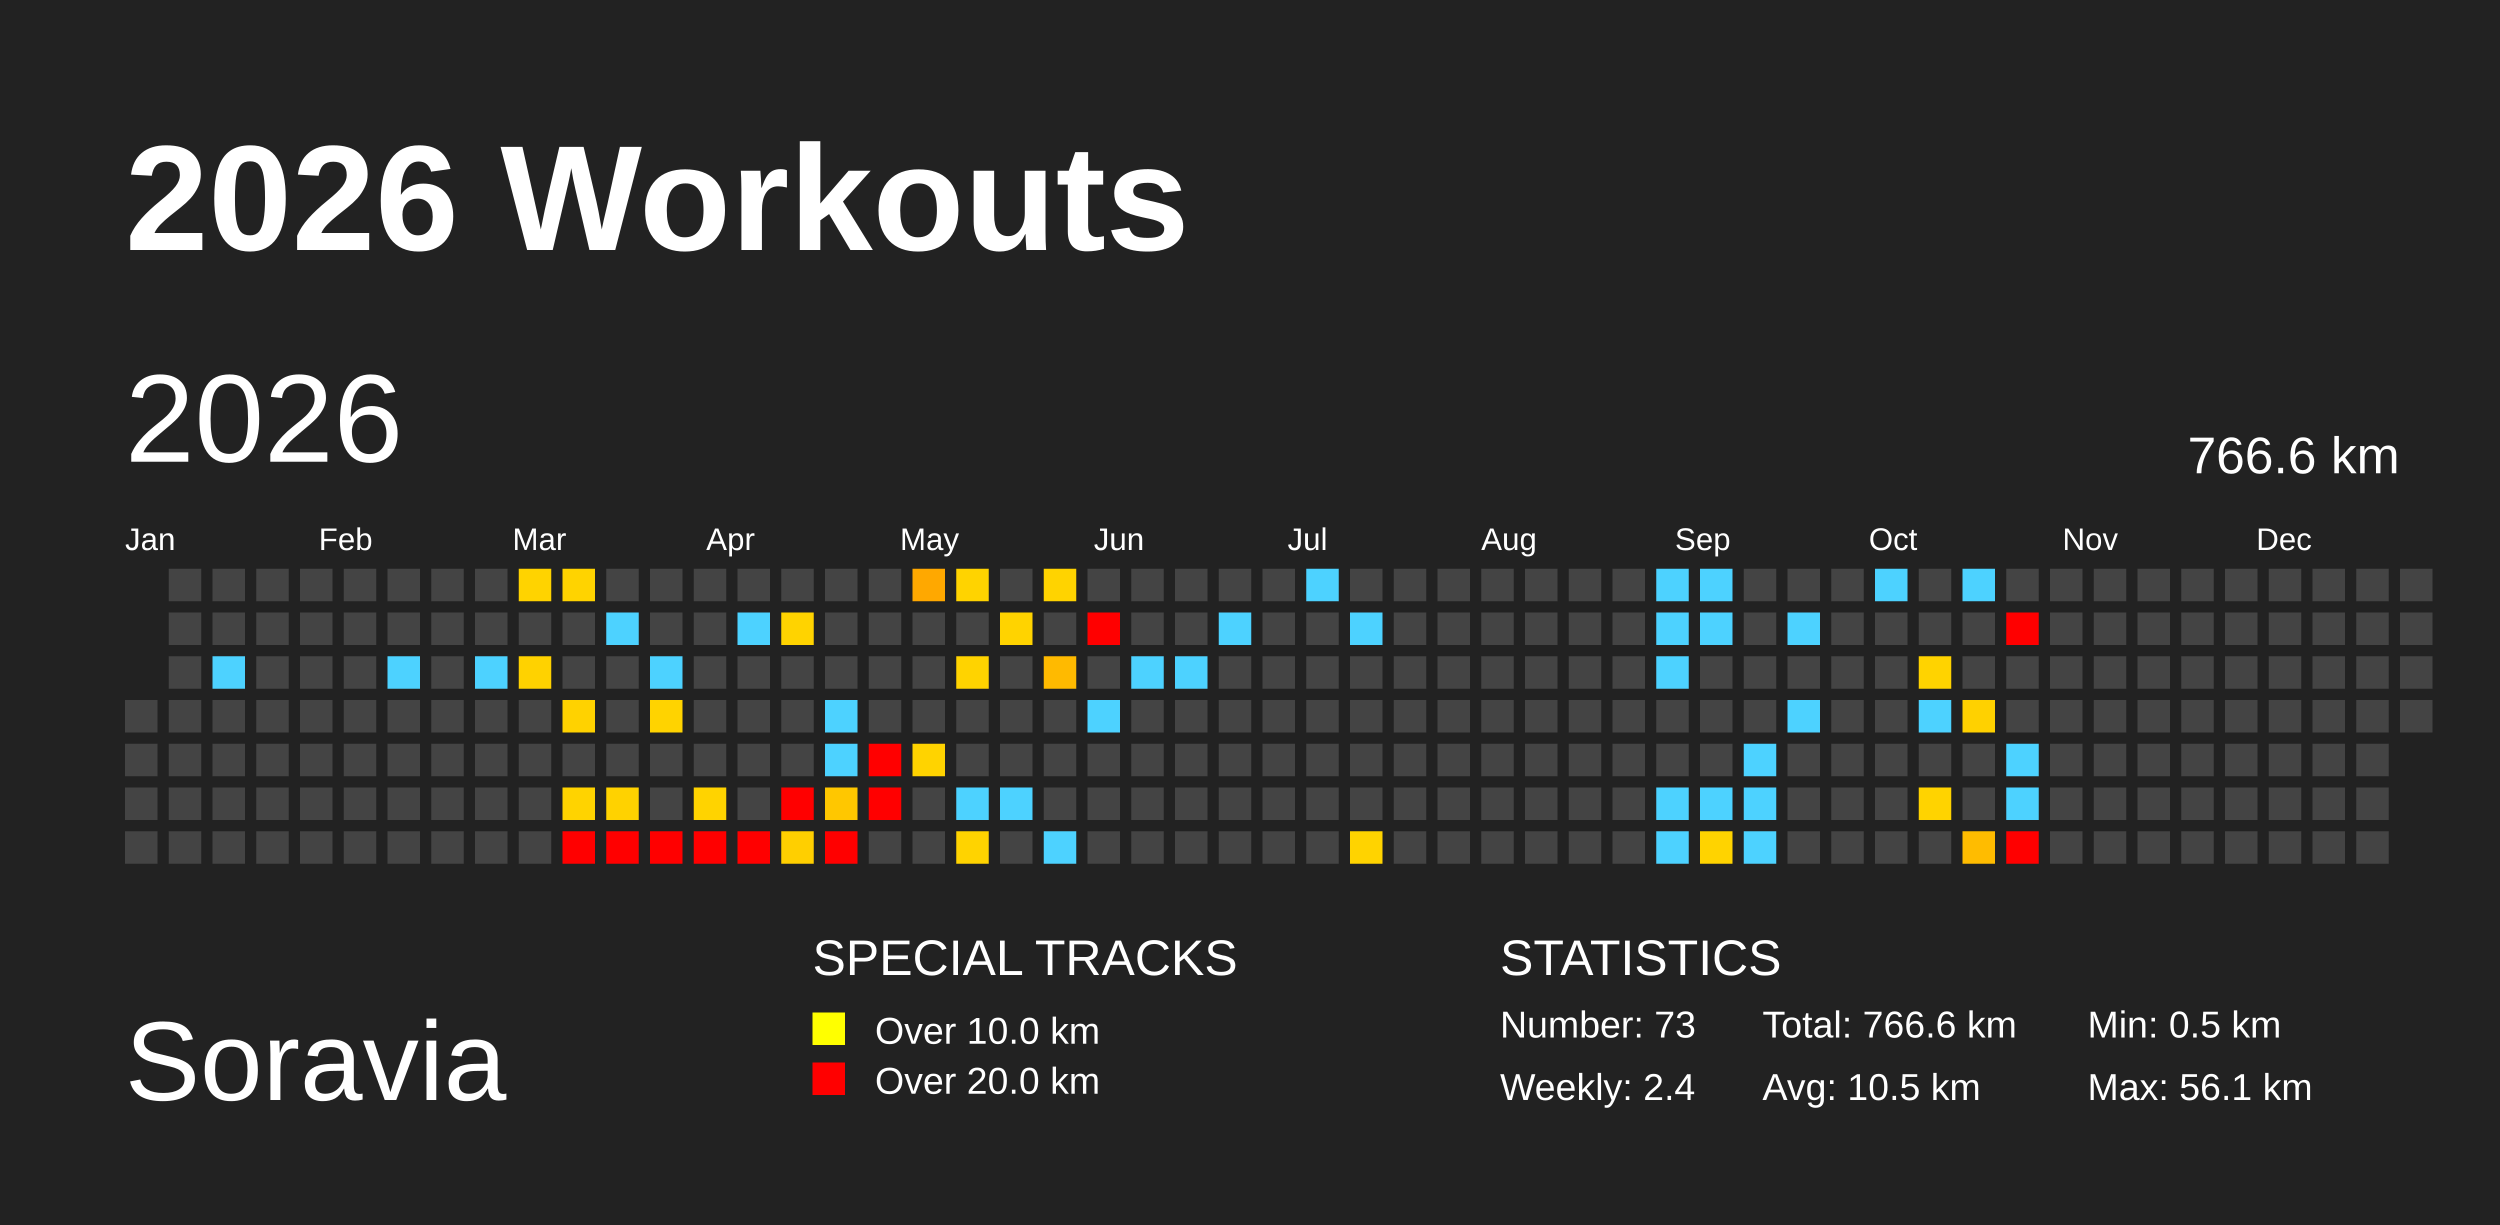
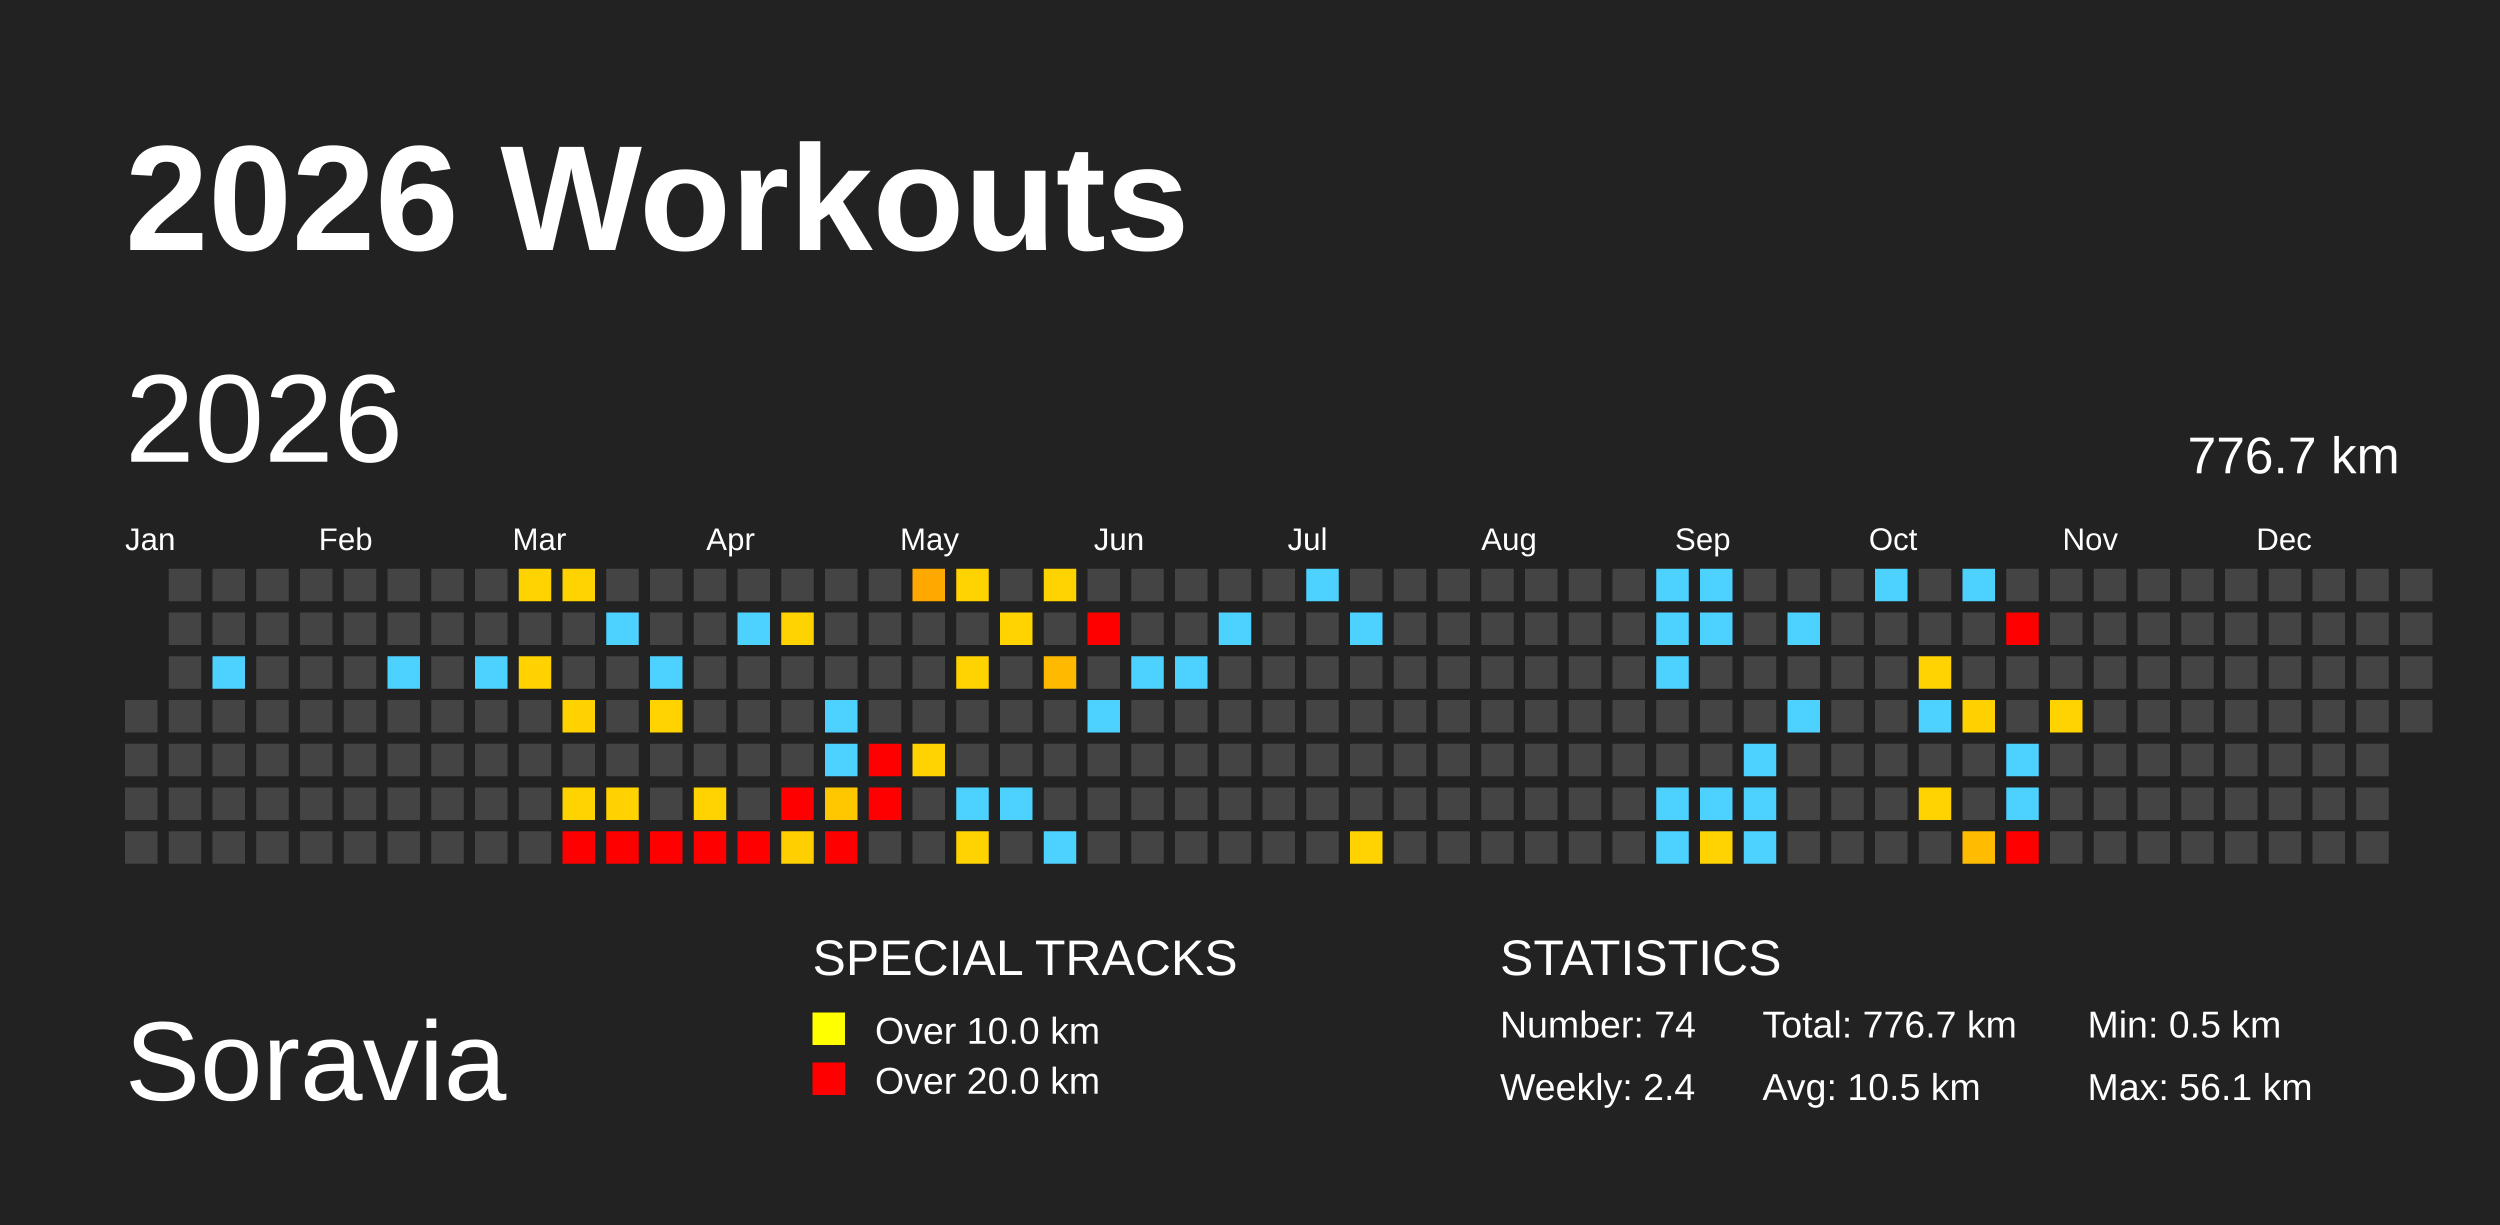
<svg xmlns="http://www.w3.org/2000/svg" baseProfile="full" height="98mm" version="1.1" viewBox="0,0,200,98" width="200mm">
  <defs />
  <rect fill="#222222" height="98" width="200" x="0" y="0" />
  <text fill="#FFFFFF" style="font-size:12px; font-family:Arial; font-weight:bold;" x="10" y="20">2026 Workouts</text>
  <text fill="#FFFFFF" style="font-size:9px; font-family:Arial" x="10" y="88">Soravia</text>
  <text fill="#FFFFFF" style="font-size:4px; font-family:Arial" x="65" y="78">SPECIAL TRACKS</text>
  <rect fill="yellow" height="2.6" width="2.6" x="65" y="81" />
  <text fill="#FFFFFF" style="font-size:3px; font-family:Arial" x="70" y="83.5">Over 10.0 km</text>
  <rect fill="red" height="2.6" width="2.6" x="65" y="85" />
  <text fill="#FFFFFF" style="font-size:3px; font-family:Arial" x="70" y="87.5">Over 20.0 km</text>
  <text fill="#FFFFFF" style="font-size:4px; font-family:Arial" x="120" y="78">STATISTICS</text>
-   <text fill="#FFFFFF" style="font-size:3px; font-family:Arial" x="120" y="83">Number: 73</text>
+   <text fill="#FFFFFF" style="font-size:3px; font-family:Arial" x="120" y="83">Number: 74</text>
  <text fill="#FFFFFF" style="font-size:3px; font-family:Arial" x="120" y="88">Weekly: 2.4</text>
-   <text fill="#FFFFFF" style="font-size:3px; font-family:Arial" x="141" y="83">Total: 766.6 km</text>
+   <text fill="#FFFFFF" style="font-size:3px; font-family:Arial" x="141" y="83">Total: 776.7 km</text>
  <text fill="#FFFFFF" style="font-size:3px; font-family:Arial" x="141" y="88">Avg: 10.5 km</text>
  <text fill="#FFFFFF" style="font-size:3px; font-family:Arial" x="167" y="83">Min: 0.5 km</text>
  <text fill="#FFFFFF" style="font-size:3px; font-family:Arial" x="167" y="88">Max: 56.1 km</text>
  <text dominant-baseline="hanging" fill="#FFFFFF" style="font-size:10.0px; font-family:Arial;" x="10" y="30">2026</text>
-   <text dominant-baseline="hanging" fill="#FFFFFF" style="font-size:4.125px; font-family:Arial;" x="175" y="35">766.6 km</text>
+   <text dominant-baseline="hanging" fill="#FFFFFF" style="font-size:4.125px; font-family:Arial;" x="175" y="35">776.7 km</text>
  <text fill="#FFFFFF" style="font-size:2.5px; font-family:Arial" x="10.0" y="44">Jan</text>
  <text fill="#FFFFFF" style="font-size:2.5px; font-family:Arial" x="25.5" y="44">Feb</text>
  <text fill="#FFFFFF" style="font-size:2.5px; font-family:Arial" x="41.0" y="44">Mar</text>
  <text fill="#FFFFFF" style="font-size:2.5px; font-family:Arial" x="56.5" y="44">Apr</text>
  <text fill="#FFFFFF" style="font-size:2.5px; font-family:Arial" x="72.0" y="44">May</text>
  <text fill="#FFFFFF" style="font-size:2.5px; font-family:Arial" x="87.5" y="44">Jun</text>
  <text fill="#FFFFFF" style="font-size:2.5px; font-family:Arial" x="103.0" y="44">Jul</text>
  <text fill="#FFFFFF" style="font-size:2.5px; font-family:Arial" x="118.5" y="44">Aug</text>
  <text fill="#FFFFFF" style="font-size:2.5px; font-family:Arial" x="134.0" y="44">Sep</text>
  <text fill="#FFFFFF" style="font-size:2.5px; font-family:Arial" x="149.5" y="44">Oct</text>
  <text fill="#FFFFFF" style="font-size:2.5px; font-family:Arial" x="165.0" y="44">Nov</text>
  <text fill="#FFFFFF" style="font-size:2.5px; font-family:Arial" x="180.5" y="44">Dec</text>
  <rect fill="#444444" height="2.6" width="2.6" x="10.0" y="56.0" />
  <rect fill="#444444" height="2.6" width="2.6" x="10.0" y="59.5" />
  <rect fill="#444444" height="2.6" width="2.6" x="10.0" y="63.0" />
  <rect fill="#444444" height="2.6" width="2.6" x="10.0" y="66.5" />
  <rect fill="#444444" height="2.6" width="2.6" x="13.5" y="45.5" />
  <rect fill="#444444" height="2.6" width="2.6" x="13.5" y="49.0" />
  <rect fill="#444444" height="2.6" width="2.6" x="13.5" y="52.5" />
  <rect fill="#444444" height="2.6" width="2.6" x="13.5" y="56.0" />
  <rect fill="#444444" height="2.6" width="2.6" x="13.5" y="59.5" />
  <rect fill="#444444" height="2.6" width="2.6" x="13.5" y="63.0" />
  <rect fill="#444444" height="2.6" width="2.6" x="13.5" y="66.5" />
  <rect fill="#444444" height="2.6" width="2.6" x="17.0" y="45.5" />
  <rect fill="#444444" height="2.6" width="2.6" x="17.0" y="49.0" />
  <rect fill="#4dd2ff" height="2.6" width="2.6" x="17.0" y="52.5" />
  <rect fill="#444444" height="2.6" width="2.6" x="17.0" y="56.0" />
  <rect fill="#444444" height="2.6" width="2.6" x="17.0" y="59.5" />
  <rect fill="#444444" height="2.6" width="2.6" x="17.0" y="63.0" />
  <rect fill="#444444" height="2.6" width="2.6" x="17.0" y="66.5" />
  <rect fill="#444444" height="2.6" width="2.6" x="20.5" y="45.5" />
  <rect fill="#444444" height="2.6" width="2.6" x="20.5" y="49.0" />
  <rect fill="#444444" height="2.6" width="2.6" x="20.5" y="52.5" />
  <rect fill="#444444" height="2.6" width="2.6" x="20.5" y="56.0" />
  <rect fill="#444444" height="2.6" width="2.6" x="20.5" y="59.5" />
  <rect fill="#444444" height="2.6" width="2.6" x="20.5" y="63.0" />
  <rect fill="#444444" height="2.6" width="2.6" x="20.5" y="66.5" />
  <rect fill="#444444" height="2.6" width="2.6" x="24.0" y="45.5" />
  <rect fill="#444444" height="2.6" width="2.6" x="24.0" y="49.0" />
  <rect fill="#444444" height="2.6" width="2.6" x="24.0" y="52.5" />
  <rect fill="#444444" height="2.6" width="2.6" x="24.0" y="56.0" />
  <rect fill="#444444" height="2.6" width="2.6" x="24.0" y="59.5" />
  <rect fill="#444444" height="2.6" width="2.6" x="24.0" y="63.0" />
  <rect fill="#444444" height="2.6" width="2.6" x="24.0" y="66.5" />
  <rect fill="#444444" height="2.6" width="2.6" x="27.5" y="45.5" />
  <rect fill="#444444" height="2.6" width="2.6" x="27.5" y="49.0" />
  <rect fill="#444444" height="2.6" width="2.6" x="27.5" y="52.5" />
  <rect fill="#444444" height="2.6" width="2.6" x="27.5" y="56.0" />
  <rect fill="#444444" height="2.6" width="2.6" x="27.5" y="59.5" />
  <rect fill="#444444" height="2.6" width="2.6" x="27.5" y="63.0" />
  <rect fill="#444444" height="2.6" width="2.6" x="27.5" y="66.5" />
  <rect fill="#444444" height="2.6" width="2.6" x="31.0" y="45.5" />
  <rect fill="#444444" height="2.6" width="2.6" x="31.0" y="49.0" />
  <rect fill="#4dd2ff" height="2.6" width="2.6" x="31.0" y="52.5" />
  <rect fill="#444444" height="2.6" width="2.6" x="31.0" y="56.0" />
  <rect fill="#444444" height="2.6" width="2.6" x="31.0" y="59.5" />
  <rect fill="#444444" height="2.6" width="2.6" x="31.0" y="63.0" />
  <rect fill="#444444" height="2.6" width="2.6" x="31.0" y="66.5" />
  <rect fill="#444444" height="2.6" width="2.6" x="34.5" y="45.5" />
  <rect fill="#444444" height="2.6" width="2.6" x="34.5" y="49.0" />
  <rect fill="#444444" height="2.6" width="2.6" x="34.5" y="52.5" />
  <rect fill="#444444" height="2.6" width="2.6" x="34.5" y="56.0" />
  <rect fill="#444444" height="2.6" width="2.6" x="34.5" y="59.5" />
  <rect fill="#444444" height="2.6" width="2.6" x="34.5" y="63.0" />
  <rect fill="#444444" height="2.6" width="2.6" x="34.5" y="66.5" />
  <rect fill="#444444" height="2.6" width="2.6" x="38.0" y="45.5" />
  <rect fill="#444444" height="2.6" width="2.6" x="38.0" y="49.0" />
  <rect fill="#4dd2ff" height="2.6" width="2.6" x="38.0" y="52.5" />
  <rect fill="#444444" height="2.6" width="2.6" x="38.0" y="56.0" />
  <rect fill="#444444" height="2.6" width="2.6" x="38.0" y="59.5" />
  <rect fill="#444444" height="2.6" width="2.6" x="38.0" y="63.0" />
  <rect fill="#444444" height="2.6" width="2.6" x="38.0" y="66.5" />
  <rect fill="#ffd300" height="2.6" width="2.6" x="41.5" y="45.5" />
  <rect fill="#444444" height="2.6" width="2.6" x="41.5" y="49.0" />
  <rect fill="#ffd200" height="2.6" width="2.6" x="41.5" y="52.5" />
  <rect fill="#444444" height="2.6" width="2.6" x="41.5" y="56.0" />
  <rect fill="#444444" height="2.6" width="2.6" x="41.5" y="59.5" />
  <rect fill="#444444" height="2.6" width="2.6" x="41.5" y="63.0" />
  <rect fill="#444444" height="2.6" width="2.6" x="41.5" y="66.5" />
  <rect fill="#ffd300" height="2.6" width="2.6" x="45.0" y="45.5" />
  <rect fill="#444444" height="2.6" width="2.6" x="45.0" y="49.0" />
  <rect fill="#444444" height="2.6" width="2.6" x="45.0" y="52.5" />
  <rect fill="#ffd200" height="2.6" width="2.6" x="45.0" y="56.0" />
  <rect fill="#444444" height="2.6" width="2.6" x="45.0" y="59.5" />
  <rect fill="#ffd300" height="2.6" width="2.6" x="45.0" y="63.0" />
  <rect fill="red" height="2.6" width="2.6" x="45.0" y="66.5" />
  <rect fill="#444444" height="2.6" width="2.6" x="48.5" y="45.5" />
  <rect fill="#4dd2ff" height="2.6" width="2.6" x="48.5" y="49.0" />
  <rect fill="#444444" height="2.6" width="2.6" x="48.5" y="52.5" />
  <rect fill="#444444" height="2.6" width="2.6" x="48.5" y="56.0" />
  <rect fill="#444444" height="2.6" width="2.6" x="48.5" y="59.5" />
  <rect fill="#ffd200" height="2.6" width="2.6" x="48.5" y="63.0" />
  <rect fill="red" height="2.6" width="2.6" x="48.5" y="66.5" />
  <rect fill="#444444" height="2.6" width="2.6" x="52.0" y="45.5" />
  <rect fill="#444444" height="2.6" width="2.6" x="52.0" y="49.0" />
  <rect fill="#4dd2ff" height="2.6" width="2.6" x="52.0" y="52.5" />
  <rect fill="#ffd300" height="2.6" width="2.6" x="52.0" y="56.0" />
  <rect fill="#444444" height="2.6" width="2.6" x="52.0" y="59.5" />
  <rect fill="#444444" height="2.6" width="2.6" x="52.0" y="63.0" />
  <rect fill="red" height="2.6" width="2.6" x="52.0" y="66.5" />
  <rect fill="#444444" height="2.6" width="2.6" x="55.5" y="45.5" />
  <rect fill="#444444" height="2.6" width="2.6" x="55.5" y="49.0" />
  <rect fill="#444444" height="2.6" width="2.6" x="55.5" y="52.5" />
  <rect fill="#444444" height="2.6" width="2.6" x="55.5" y="56.0" />
  <rect fill="#444444" height="2.6" width="2.6" x="55.5" y="59.5" />
  <rect fill="#ffd300" height="2.6" width="2.6" x="55.5" y="63.0" />
  <rect fill="red" height="2.6" width="2.6" x="55.5" y="66.5" />
  <rect fill="#444444" height="2.6" width="2.6" x="59.0" y="45.5" />
  <rect fill="#4dd2ff" height="2.6" width="2.6" x="59.0" y="49.0" />
  <rect fill="#444444" height="2.6" width="2.6" x="59.0" y="52.5" />
  <rect fill="#444444" height="2.6" width="2.6" x="59.0" y="56.0" />
  <rect fill="#444444" height="2.6" width="2.6" x="59.0" y="59.5" />
  <rect fill="#444444" height="2.6" width="2.6" x="59.0" y="63.0" />
  <rect fill="red" height="2.6" width="2.6" x="59.0" y="66.5" />
  <rect fill="#444444" height="2.6" width="2.6" x="62.5" y="45.5" />
  <rect fill="#ffd300" height="2.6" width="2.6" x="62.5" y="49.0" />
  <rect fill="#444444" height="2.6" width="2.6" x="62.5" y="52.5" />
  <rect fill="#444444" height="2.6" width="2.6" x="62.5" y="56.0" />
  <rect fill="#444444" height="2.6" width="2.6" x="62.5" y="59.5" />
  <rect fill="red" height="2.6" width="2.6" x="62.5" y="63.0" />
  <rect fill="#ffcf00" height="2.6" width="2.6" x="62.5" y="66.5" />
  <rect fill="#444444" height="2.6" width="2.6" x="66.0" y="45.5" />
  <rect fill="#444444" height="2.6" width="2.6" x="66.0" y="49.0" />
  <rect fill="#444444" height="2.6" width="2.6" x="66.0" y="52.5" />
  <rect fill="#4dd2ff" height="2.6" width="2.6" x="66.0" y="56.0" />
  <rect fill="#4dd2ff" height="2.6" width="2.6" x="66.0" y="59.5" />
  <rect fill="#ffc700" height="2.6" width="2.6" x="66.0" y="63.0" />
  <rect fill="red" height="2.6" width="2.6" x="66.0" y="66.5" />
  <rect fill="#444444" height="2.6" width="2.6" x="69.5" y="45.5" />
  <rect fill="#444444" height="2.6" width="2.6" x="69.5" y="49.0" />
  <rect fill="#444444" height="2.6" width="2.6" x="69.5" y="52.5" />
  <rect fill="#444444" height="2.6" width="2.6" x="69.5" y="56.0" />
  <rect fill="red" height="2.6" width="2.6" x="69.5" y="59.5" />
  <rect fill="red" height="2.6" width="2.6" x="69.5" y="63.0" />
  <rect fill="#444444" height="2.6" width="2.6" x="69.5" y="66.5" />
  <rect fill="#ffa800" height="2.6" width="2.6" x="73.0" y="45.5" />
  <rect fill="#444444" height="2.6" width="2.6" x="73.0" y="49.0" />
  <rect fill="#444444" height="2.6" width="2.6" x="73.0" y="52.5" />
  <rect fill="#444444" height="2.6" width="2.6" x="73.0" y="56.0" />
  <rect fill="#ffd300" height="2.6" width="2.6" x="73.0" y="59.5" />
  <rect fill="#444444" height="2.6" width="2.6" x="73.0" y="63.0" />
  <rect fill="#444444" height="2.6" width="2.6" x="73.0" y="66.5" />
  <rect fill="#ffd300" height="2.6" width="2.6" x="76.5" y="45.5" />
  <rect fill="#444444" height="2.6" width="2.6" x="76.5" y="49.0" />
  <rect fill="#ffd300" height="2.6" width="2.6" x="76.5" y="52.5" />
  <rect fill="#444444" height="2.6" width="2.6" x="76.5" y="56.0" />
  <rect fill="#444444" height="2.6" width="2.6" x="76.5" y="59.5" />
  <rect fill="#4dd2ff" height="2.6" width="2.6" x="76.5" y="63.0" />
  <rect fill="#ffd300" height="2.6" width="2.6" x="76.5" y="66.5" />
  <rect fill="#444444" height="2.6" width="2.6" x="80.0" y="45.5" />
  <rect fill="#ffd300" height="2.6" width="2.6" x="80.0" y="49.0" />
  <rect fill="#444444" height="2.6" width="2.6" x="80.0" y="52.5" />
  <rect fill="#444444" height="2.6" width="2.6" x="80.0" y="56.0" />
  <rect fill="#444444" height="2.6" width="2.6" x="80.0" y="59.5" />
  <rect fill="#4dd2ff" height="2.6" width="2.6" x="80.0" y="63.0" />
  <rect fill="#444444" height="2.6" width="2.6" x="80.0" y="66.5" />
  <rect fill="#ffd300" height="2.6" width="2.6" x="83.5" y="45.5" />
  <rect fill="#444444" height="2.6" width="2.6" x="83.5" y="49.0" />
  <rect fill="#ffba00" height="2.6" width="2.6" x="83.5" y="52.5" />
  <rect fill="#444444" height="2.6" width="2.6" x="83.5" y="56.0" />
  <rect fill="#444444" height="2.6" width="2.6" x="83.5" y="59.5" />
  <rect fill="#444444" height="2.6" width="2.6" x="83.5" y="63.0" />
  <rect fill="#4dd2ff" height="2.6" width="2.6" x="83.5" y="66.5" />
  <rect fill="#444444" height="2.6" width="2.6" x="87.0" y="45.5" />
  <rect fill="red" height="2.6" width="2.6" x="87.0" y="49.0" />
  <rect fill="#444444" height="2.6" width="2.6" x="87.0" y="52.5" />
  <rect fill="#4dd2ff" height="2.6" width="2.6" x="87.0" y="56.0" />
  <rect fill="#444444" height="2.6" width="2.6" x="87.0" y="59.5" />
  <rect fill="#444444" height="2.6" width="2.6" x="87.0" y="63.0" />
  <rect fill="#444444" height="2.6" width="2.6" x="87.0" y="66.5" />
  <rect fill="#444444" height="2.6" width="2.6" x="90.5" y="45.5" />
  <rect fill="#444444" height="2.6" width="2.6" x="90.5" y="49.0" />
  <rect fill="#4dd2ff" height="2.6" width="2.6" x="90.5" y="52.5" />
  <rect fill="#444444" height="2.6" width="2.6" x="90.5" y="56.0" />
  <rect fill="#444444" height="2.6" width="2.6" x="90.5" y="59.5" />
  <rect fill="#444444" height="2.6" width="2.6" x="90.5" y="63.0" />
  <rect fill="#444444" height="2.6" width="2.6" x="90.5" y="66.5" />
  <rect fill="#444444" height="2.6" width="2.6" x="94.0" y="45.5" />
  <rect fill="#444444" height="2.6" width="2.6" x="94.0" y="49.0" />
  <rect fill="#4dd2ff" height="2.6" width="2.6" x="94.0" y="52.5" />
  <rect fill="#444444" height="2.6" width="2.6" x="94.0" y="56.0" />
  <rect fill="#444444" height="2.6" width="2.6" x="94.0" y="59.5" />
  <rect fill="#444444" height="2.6" width="2.6" x="94.0" y="63.0" />
  <rect fill="#444444" height="2.6" width="2.6" x="94.0" y="66.5" />
  <rect fill="#444444" height="2.6" width="2.6" x="97.5" y="45.5" />
  <rect fill="#4dd2ff" height="2.6" width="2.6" x="97.5" y="49.0" />
  <rect fill="#444444" height="2.6" width="2.6" x="97.5" y="52.5" />
  <rect fill="#444444" height="2.6" width="2.6" x="97.5" y="56.0" />
  <rect fill="#444444" height="2.6" width="2.6" x="97.5" y="59.5" />
  <rect fill="#444444" height="2.6" width="2.6" x="97.5" y="63.0" />
  <rect fill="#444444" height="2.6" width="2.6" x="97.5" y="66.5" />
  <rect fill="#444444" height="2.6" width="2.6" x="101.0" y="45.5" />
  <rect fill="#444444" height="2.6" width="2.6" x="101.0" y="49.0" />
  <rect fill="#444444" height="2.6" width="2.6" x="101.0" y="52.5" />
  <rect fill="#444444" height="2.6" width="2.6" x="101.0" y="56.0" />
  <rect fill="#444444" height="2.6" width="2.6" x="101.0" y="59.5" />
  <rect fill="#444444" height="2.6" width="2.6" x="101.0" y="63.0" />
  <rect fill="#444444" height="2.6" width="2.6" x="101.0" y="66.5" />
  <rect fill="#4dd2ff" height="2.6" width="2.6" x="104.5" y="45.5" />
  <rect fill="#444444" height="2.6" width="2.6" x="104.5" y="49.0" />
  <rect fill="#444444" height="2.6" width="2.6" x="104.5" y="52.5" />
  <rect fill="#444444" height="2.6" width="2.6" x="104.5" y="56.0" />
  <rect fill="#444444" height="2.6" width="2.6" x="104.5" y="59.5" />
  <rect fill="#444444" height="2.6" width="2.6" x="104.5" y="63.0" />
  <rect fill="#444444" height="2.6" width="2.6" x="104.5" y="66.5" />
  <rect fill="#444444" height="2.6" width="2.6" x="108.0" y="45.5" />
  <rect fill="#4dd2ff" height="2.6" width="2.6" x="108.0" y="49.0" />
  <rect fill="#444444" height="2.6" width="2.6" x="108.0" y="52.5" />
  <rect fill="#444444" height="2.6" width="2.6" x="108.0" y="56.0" />
  <rect fill="#444444" height="2.6" width="2.6" x="108.0" y="59.5" />
  <rect fill="#444444" height="2.6" width="2.6" x="108.0" y="63.0" />
  <rect fill="#ffd300" height="2.6" width="2.6" x="108.0" y="66.5" />
  <rect fill="#444444" height="2.6" width="2.6" x="111.5" y="45.5" />
  <rect fill="#444444" height="2.6" width="2.6" x="111.5" y="49.0" />
  <rect fill="#444444" height="2.6" width="2.6" x="111.5" y="52.5" />
  <rect fill="#444444" height="2.6" width="2.6" x="111.5" y="56.0" />
  <rect fill="#444444" height="2.6" width="2.6" x="111.5" y="59.5" />
  <rect fill="#444444" height="2.6" width="2.6" x="111.5" y="63.0" />
  <rect fill="#444444" height="2.6" width="2.6" x="111.5" y="66.5" />
  <rect fill="#444444" height="2.6" width="2.6" x="115.0" y="45.5" />
  <rect fill="#444444" height="2.6" width="2.6" x="115.0" y="49.0" />
  <rect fill="#444444" height="2.6" width="2.6" x="115.0" y="52.5" />
  <rect fill="#444444" height="2.6" width="2.6" x="115.0" y="56.0" />
  <rect fill="#444444" height="2.6" width="2.6" x="115.0" y="59.5" />
  <rect fill="#444444" height="2.6" width="2.6" x="115.0" y="63.0" />
  <rect fill="#444444" height="2.6" width="2.6" x="115.0" y="66.5" />
  <rect fill="#444444" height="2.6" width="2.6" x="118.5" y="45.5" />
  <rect fill="#444444" height="2.6" width="2.6" x="118.5" y="49.0" />
  <rect fill="#444444" height="2.6" width="2.6" x="118.5" y="52.5" />
  <rect fill="#444444" height="2.6" width="2.6" x="118.5" y="56.0" />
  <rect fill="#444444" height="2.6" width="2.6" x="118.5" y="59.5" />
  <rect fill="#444444" height="2.6" width="2.6" x="118.5" y="63.0" />
  <rect fill="#444444" height="2.6" width="2.6" x="118.5" y="66.5" />
  <rect fill="#444444" height="2.6" width="2.6" x="122.0" y="45.5" />
  <rect fill="#444444" height="2.6" width="2.6" x="122.0" y="49.0" />
  <rect fill="#444444" height="2.6" width="2.6" x="122.0" y="52.5" />
  <rect fill="#444444" height="2.6" width="2.6" x="122.0" y="56.0" />
  <rect fill="#444444" height="2.6" width="2.6" x="122.0" y="59.5" />
  <rect fill="#444444" height="2.6" width="2.6" x="122.0" y="63.0" />
  <rect fill="#444444" height="2.6" width="2.6" x="122.0" y="66.5" />
  <rect fill="#444444" height="2.6" width="2.6" x="125.5" y="45.5" />
  <rect fill="#444444" height="2.6" width="2.6" x="125.5" y="49.0" />
  <rect fill="#444444" height="2.6" width="2.6" x="125.5" y="52.5" />
  <rect fill="#444444" height="2.6" width="2.6" x="125.5" y="56.0" />
  <rect fill="#444444" height="2.6" width="2.6" x="125.5" y="59.5" />
  <rect fill="#444444" height="2.6" width="2.6" x="125.5" y="63.0" />
  <rect fill="#444444" height="2.6" width="2.6" x="125.5" y="66.5" />
  <rect fill="#444444" height="2.6" width="2.6" x="129.0" y="45.5" />
  <rect fill="#444444" height="2.6" width="2.6" x="129.0" y="49.0" />
  <rect fill="#444444" height="2.6" width="2.6" x="129.0" y="52.5" />
  <rect fill="#444444" height="2.6" width="2.6" x="129.0" y="56.0" />
  <rect fill="#444444" height="2.6" width="2.6" x="129.0" y="59.5" />
  <rect fill="#444444" height="2.6" width="2.6" x="129.0" y="63.0" />
  <rect fill="#444444" height="2.6" width="2.6" x="129.0" y="66.5" />
  <rect fill="#4dd2ff" height="2.6" width="2.6" x="132.5" y="45.5" />
  <rect fill="#4dd2ff" height="2.6" width="2.6" x="132.5" y="49.0" />
  <rect fill="#4dd2ff" height="2.6" width="2.6" x="132.5" y="52.5" />
  <rect fill="#444444" height="2.6" width="2.6" x="132.5" y="56.0" />
  <rect fill="#444444" height="2.6" width="2.6" x="132.5" y="59.5" />
  <rect fill="#4dd2ff" height="2.6" width="2.6" x="132.5" y="63.0" />
  <rect fill="#4dd2ff" height="2.6" width="2.6" x="132.5" y="66.5" />
  <rect fill="#4dd2ff" height="2.6" width="2.6" x="136.0" y="45.5" />
  <rect fill="#4dd2ff" height="2.6" width="2.6" x="136.0" y="49.0" />
  <rect fill="#444444" height="2.6" width="2.6" x="136.0" y="52.5" />
  <rect fill="#444444" height="2.6" width="2.6" x="136.0" y="56.0" />
  <rect fill="#444444" height="2.6" width="2.6" x="136.0" y="59.5" />
  <rect fill="#4dd2ff" height="2.6" width="2.6" x="136.0" y="63.0" />
  <rect fill="#ffd300" height="2.6" width="2.6" x="136.0" y="66.5" />
  <rect fill="#444444" height="2.6" width="2.6" x="139.5" y="45.5" />
  <rect fill="#444444" height="2.6" width="2.6" x="139.5" y="49.0" />
  <rect fill="#444444" height="2.6" width="2.6" x="139.5" y="52.5" />
  <rect fill="#444444" height="2.6" width="2.6" x="139.5" y="56.0" />
  <rect fill="#4dd2ff" height="2.6" width="2.6" x="139.5" y="59.5" />
  <rect fill="#4dd2ff" height="2.6" width="2.6" x="139.5" y="63.0" />
  <rect fill="#4dd2ff" height="2.6" width="2.6" x="139.5" y="66.5" />
  <rect fill="#444444" height="2.6" width="2.6" x="143.0" y="45.5" />
  <rect fill="#4dd2ff" height="2.6" width="2.6" x="143.0" y="49.0" />
  <rect fill="#444444" height="2.6" width="2.6" x="143.0" y="52.5" />
  <rect fill="#4dd2ff" height="2.6" width="2.6" x="143.0" y="56.0" />
  <rect fill="#444444" height="2.6" width="2.6" x="143.0" y="59.5" />
  <rect fill="#444444" height="2.6" width="2.6" x="143.0" y="63.0" />
  <rect fill="#444444" height="2.6" width="2.6" x="143.0" y="66.5" />
  <rect fill="#444444" height="2.6" width="2.6" x="146.5" y="45.5" />
  <rect fill="#444444" height="2.6" width="2.6" x="146.5" y="49.0" />
  <rect fill="#444444" height="2.6" width="2.6" x="146.5" y="52.5" />
  <rect fill="#444444" height="2.6" width="2.6" x="146.5" y="56.0" />
  <rect fill="#444444" height="2.6" width="2.6" x="146.5" y="59.5" />
  <rect fill="#444444" height="2.6" width="2.6" x="146.5" y="63.0" />
  <rect fill="#444444" height="2.6" width="2.6" x="146.5" y="66.5" />
  <rect fill="#4dd2ff" height="2.6" width="2.6" x="150.0" y="45.5" />
  <rect fill="#444444" height="2.6" width="2.6" x="150.0" y="49.0" />
  <rect fill="#444444" height="2.6" width="2.6" x="150.0" y="52.5" />
  <rect fill="#444444" height="2.6" width="2.6" x="150.0" y="56.0" />
  <rect fill="#444444" height="2.6" width="2.6" x="150.0" y="59.5" />
  <rect fill="#444444" height="2.6" width="2.6" x="150.0" y="63.0" />
  <rect fill="#444444" height="2.6" width="2.6" x="150.0" y="66.5" />
  <rect fill="#444444" height="2.6" width="2.6" x="153.5" y="45.5" />
  <rect fill="#444444" height="2.6" width="2.6" x="153.5" y="49.0" />
  <rect fill="#ffd300" height="2.6" width="2.6" x="153.5" y="52.5" />
  <rect fill="#4dd2ff" height="2.6" width="2.6" x="153.5" y="56.0" />
  <rect fill="#444444" height="2.6" width="2.6" x="153.5" y="59.5" />
  <rect fill="#ffd300" height="2.6" width="2.6" x="153.5" y="63.0" />
  <rect fill="#444444" height="2.6" width="2.6" x="153.5" y="66.5" />
  <rect fill="#4dd2ff" height="2.6" width="2.6" x="157.0" y="45.5" />
  <rect fill="#444444" height="2.6" width="2.6" x="157.0" y="49.0" />
  <rect fill="#444444" height="2.6" width="2.6" x="157.0" y="52.5" />
  <rect fill="#ffd100" height="2.6" width="2.6" x="157.0" y="56.0" />
  <rect fill="#444444" height="2.6" width="2.6" x="157.0" y="59.5" />
  <rect fill="#444444" height="2.6" width="2.6" x="157.0" y="63.0" />
  <rect fill="#ffbc00" height="2.6" width="2.6" x="157.0" y="66.5" />
  <rect fill="#444444" height="2.6" width="2.6" x="160.5" y="45.5" />
  <rect fill="red" height="2.6" width="2.6" x="160.5" y="49.0" />
  <rect fill="#444444" height="2.6" width="2.6" x="160.5" y="52.5" />
  <rect fill="#444444" height="2.6" width="2.6" x="160.5" y="56.0" />
  <rect fill="#4dd2ff" height="2.6" width="2.6" x="160.5" y="59.5" />
  <rect fill="#4dd2ff" height="2.6" width="2.6" x="160.5" y="63.0" />
  <rect fill="red" height="2.6" width="2.6" x="160.5" y="66.5" />
  <rect fill="#444444" height="2.6" width="2.6" x="164.0" y="45.5" />
  <rect fill="#444444" height="2.6" width="2.6" x="164.0" y="49.0" />
  <rect fill="#444444" height="2.6" width="2.6" x="164.0" y="52.5" />
-   <rect fill="#444444" height="2.6" width="2.6" x="164.0" y="56.0" />
+   <rect fill="#ffd300" height="2.6" width="2.6" x="164.0" y="56.0" />
  <rect fill="#444444" height="2.6" width="2.6" x="164.0" y="59.5" />
  <rect fill="#444444" height="2.6" width="2.6" x="164.0" y="63.0" />
  <rect fill="#444444" height="2.6" width="2.6" x="164.0" y="66.5" />
  <rect fill="#444444" height="2.6" width="2.6" x="167.5" y="45.5" />
  <rect fill="#444444" height="2.6" width="2.6" x="167.5" y="49.0" />
  <rect fill="#444444" height="2.6" width="2.6" x="167.5" y="52.5" />
  <rect fill="#444444" height="2.6" width="2.6" x="167.5" y="56.0" />
  <rect fill="#444444" height="2.6" width="2.6" x="167.5" y="59.5" />
  <rect fill="#444444" height="2.6" width="2.6" x="167.5" y="63.0" />
  <rect fill="#444444" height="2.6" width="2.6" x="167.5" y="66.5" />
  <rect fill="#444444" height="2.6" width="2.6" x="171.0" y="45.5" />
  <rect fill="#444444" height="2.6" width="2.6" x="171.0" y="49.0" />
  <rect fill="#444444" height="2.6" width="2.6" x="171.0" y="52.5" />
  <rect fill="#444444" height="2.6" width="2.6" x="171.0" y="56.0" />
  <rect fill="#444444" height="2.6" width="2.6" x="171.0" y="59.5" />
  <rect fill="#444444" height="2.6" width="2.6" x="171.0" y="63.0" />
  <rect fill="#444444" height="2.6" width="2.6" x="171.0" y="66.5" />
  <rect fill="#444444" height="2.6" width="2.6" x="174.5" y="45.5" />
  <rect fill="#444444" height="2.6" width="2.6" x="174.5" y="49.0" />
  <rect fill="#444444" height="2.6" width="2.6" x="174.5" y="52.5" />
  <rect fill="#444444" height="2.6" width="2.6" x="174.5" y="56.0" />
  <rect fill="#444444" height="2.6" width="2.6" x="174.5" y="59.5" />
  <rect fill="#444444" height="2.6" width="2.6" x="174.5" y="63.0" />
  <rect fill="#444444" height="2.6" width="2.6" x="174.5" y="66.5" />
  <rect fill="#444444" height="2.6" width="2.6" x="178.0" y="45.5" />
  <rect fill="#444444" height="2.6" width="2.6" x="178.0" y="49.0" />
  <rect fill="#444444" height="2.6" width="2.6" x="178.0" y="52.5" />
  <rect fill="#444444" height="2.6" width="2.6" x="178.0" y="56.0" />
  <rect fill="#444444" height="2.6" width="2.6" x="178.0" y="59.5" />
  <rect fill="#444444" height="2.6" width="2.6" x="178.0" y="63.0" />
  <rect fill="#444444" height="2.6" width="2.6" x="178.0" y="66.5" />
  <rect fill="#444444" height="2.6" width="2.6" x="181.5" y="45.5" />
  <rect fill="#444444" height="2.6" width="2.6" x="181.5" y="49.0" />
  <rect fill="#444444" height="2.6" width="2.6" x="181.5" y="52.5" />
  <rect fill="#444444" height="2.6" width="2.6" x="181.5" y="56.0" />
  <rect fill="#444444" height="2.6" width="2.6" x="181.5" y="59.5" />
  <rect fill="#444444" height="2.6" width="2.6" x="181.5" y="63.0" />
  <rect fill="#444444" height="2.6" width="2.6" x="181.5" y="66.5" />
  <rect fill="#444444" height="2.6" width="2.6" x="185.0" y="45.5" />
  <rect fill="#444444" height="2.6" width="2.6" x="185.0" y="49.0" />
  <rect fill="#444444" height="2.6" width="2.6" x="185.0" y="52.5" />
  <rect fill="#444444" height="2.6" width="2.6" x="185.0" y="56.0" />
  <rect fill="#444444" height="2.6" width="2.6" x="185.0" y="59.5" />
  <rect fill="#444444" height="2.6" width="2.6" x="185.0" y="63.0" />
  <rect fill="#444444" height="2.6" width="2.6" x="185.0" y="66.5" />
  <rect fill="#444444" height="2.6" width="2.6" x="188.5" y="45.5" />
  <rect fill="#444444" height="2.6" width="2.6" x="188.5" y="49.0" />
  <rect fill="#444444" height="2.6" width="2.6" x="188.5" y="52.5" />
  <rect fill="#444444" height="2.6" width="2.6" x="188.5" y="56.0" />
  <rect fill="#444444" height="2.6" width="2.6" x="188.5" y="59.5" />
  <rect fill="#444444" height="2.6" width="2.6" x="188.5" y="63.0" />
  <rect fill="#444444" height="2.6" width="2.6" x="188.5" y="66.5" />
  <rect fill="#444444" height="2.6" width="2.6" x="192.0" y="45.5" />
  <rect fill="#444444" height="2.6" width="2.6" x="192.0" y="49.0" />
  <rect fill="#444444" height="2.6" width="2.6" x="192.0" y="52.5" />
  <rect fill="#444444" height="2.6" width="2.6" x="192.0" y="56.0" />
</svg>
